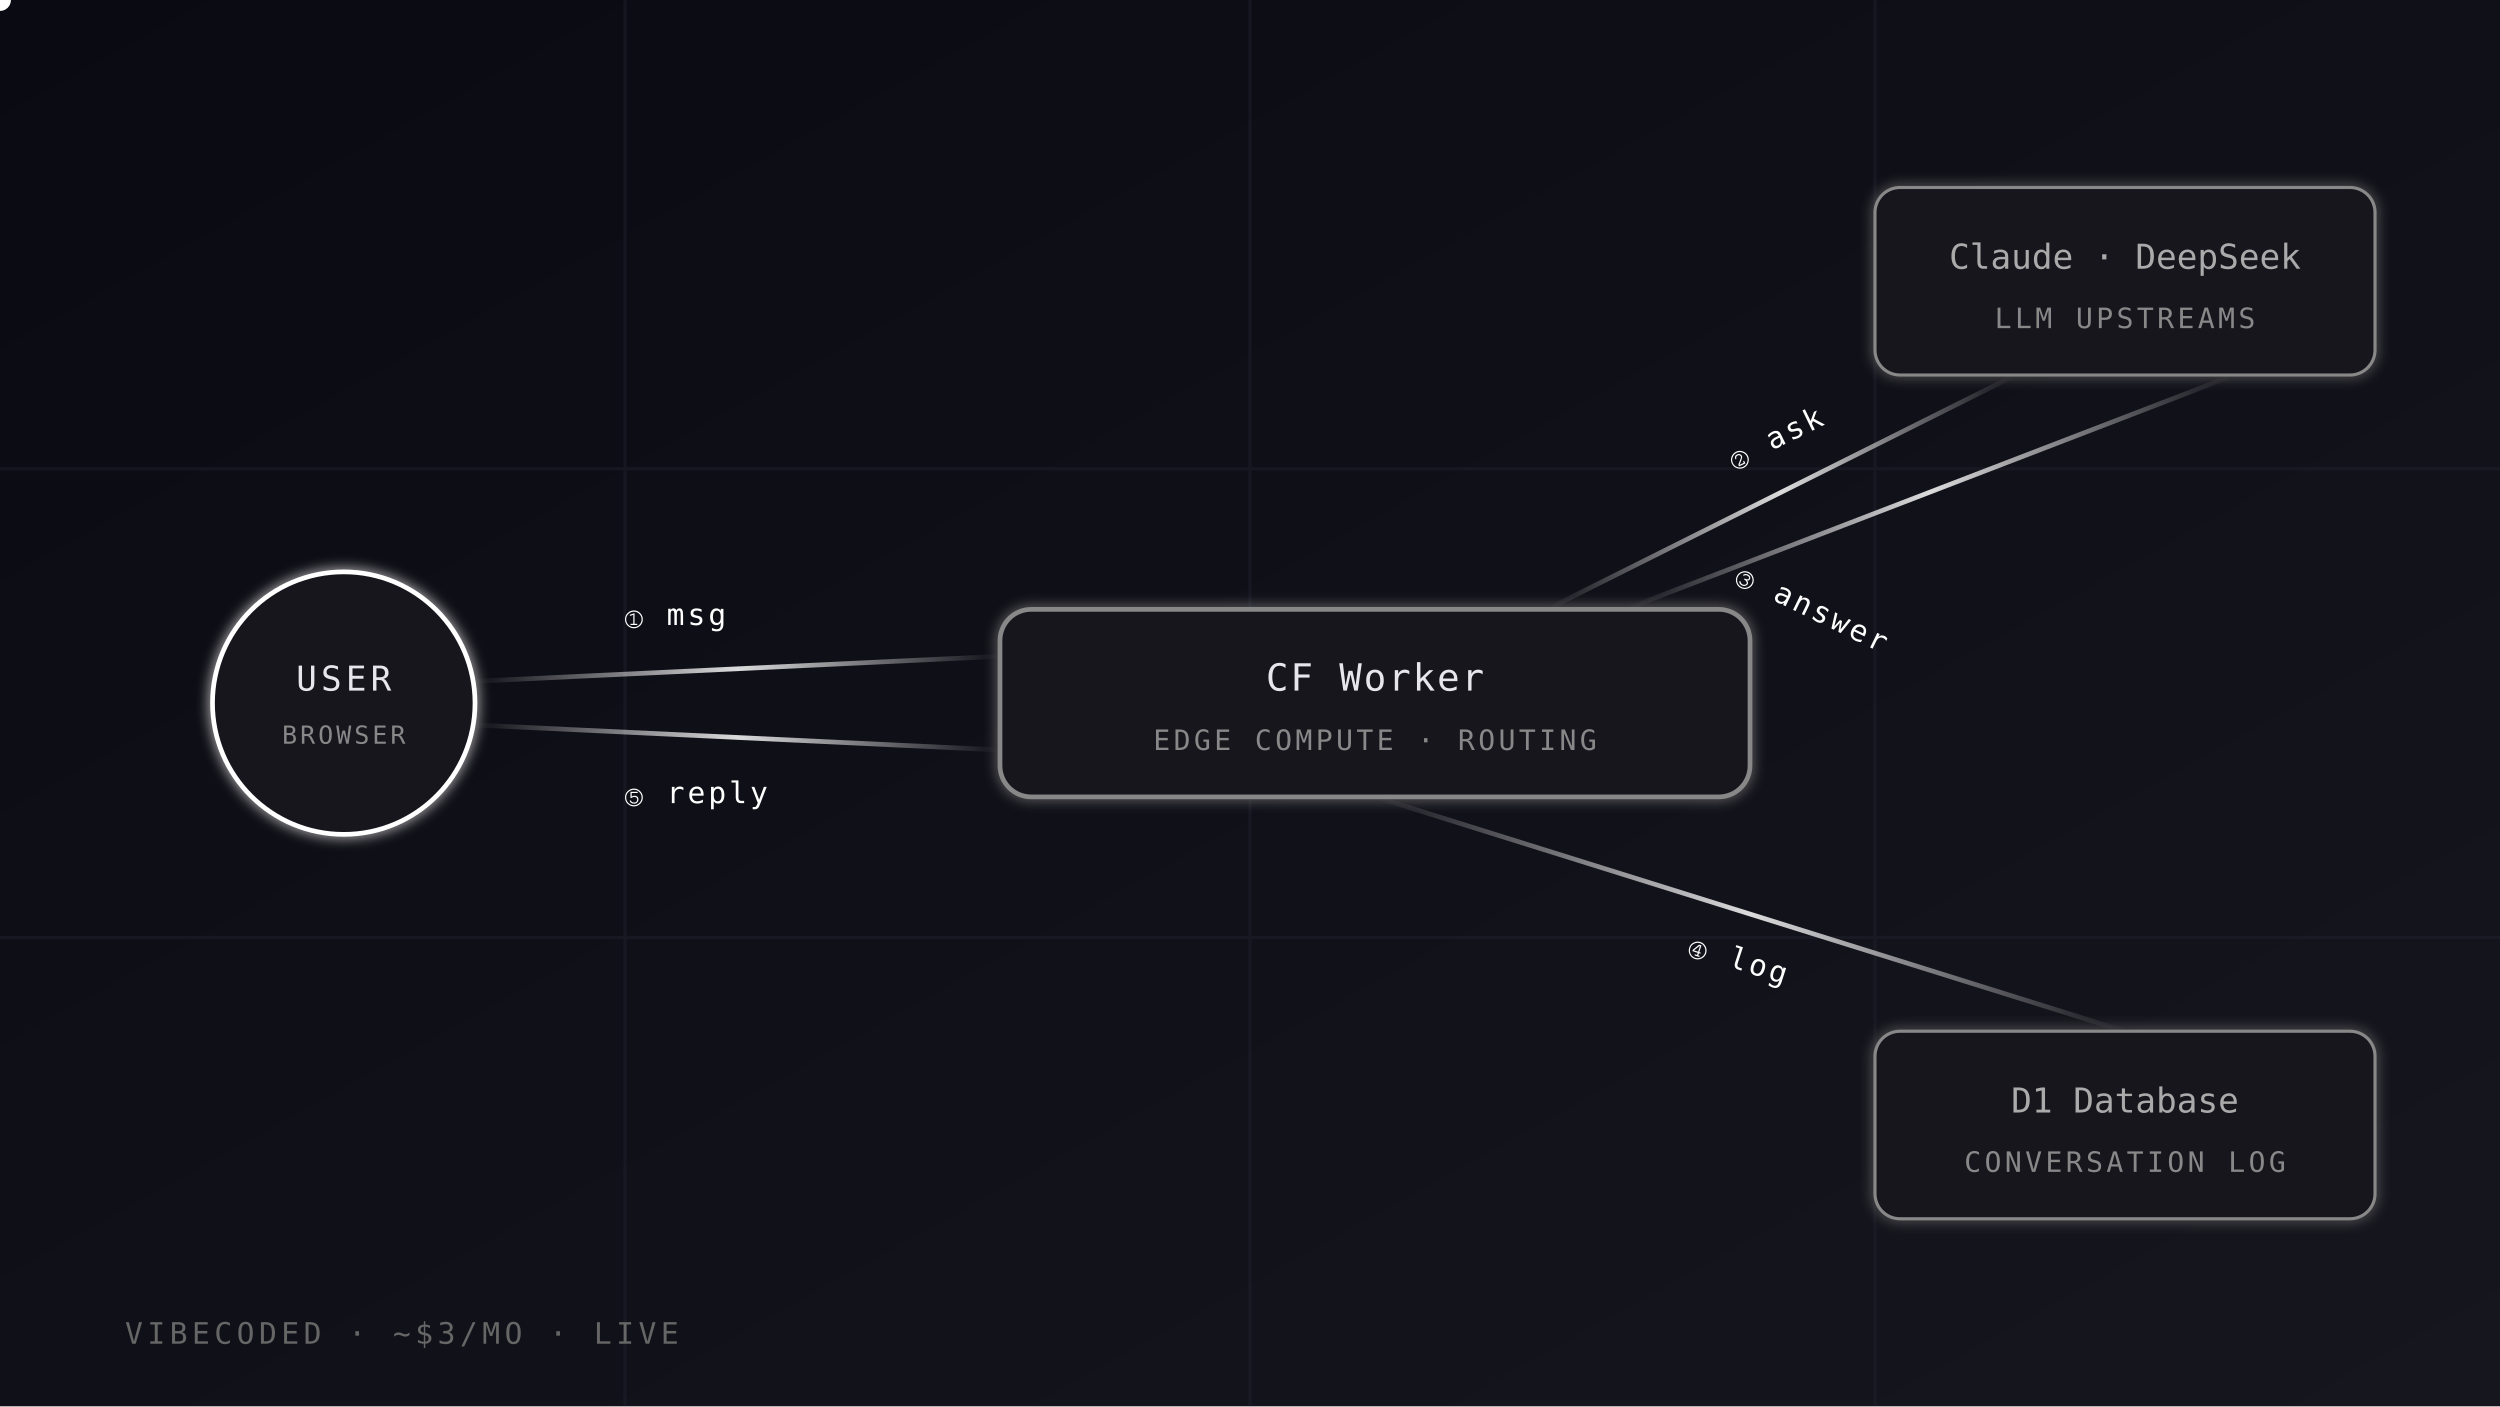
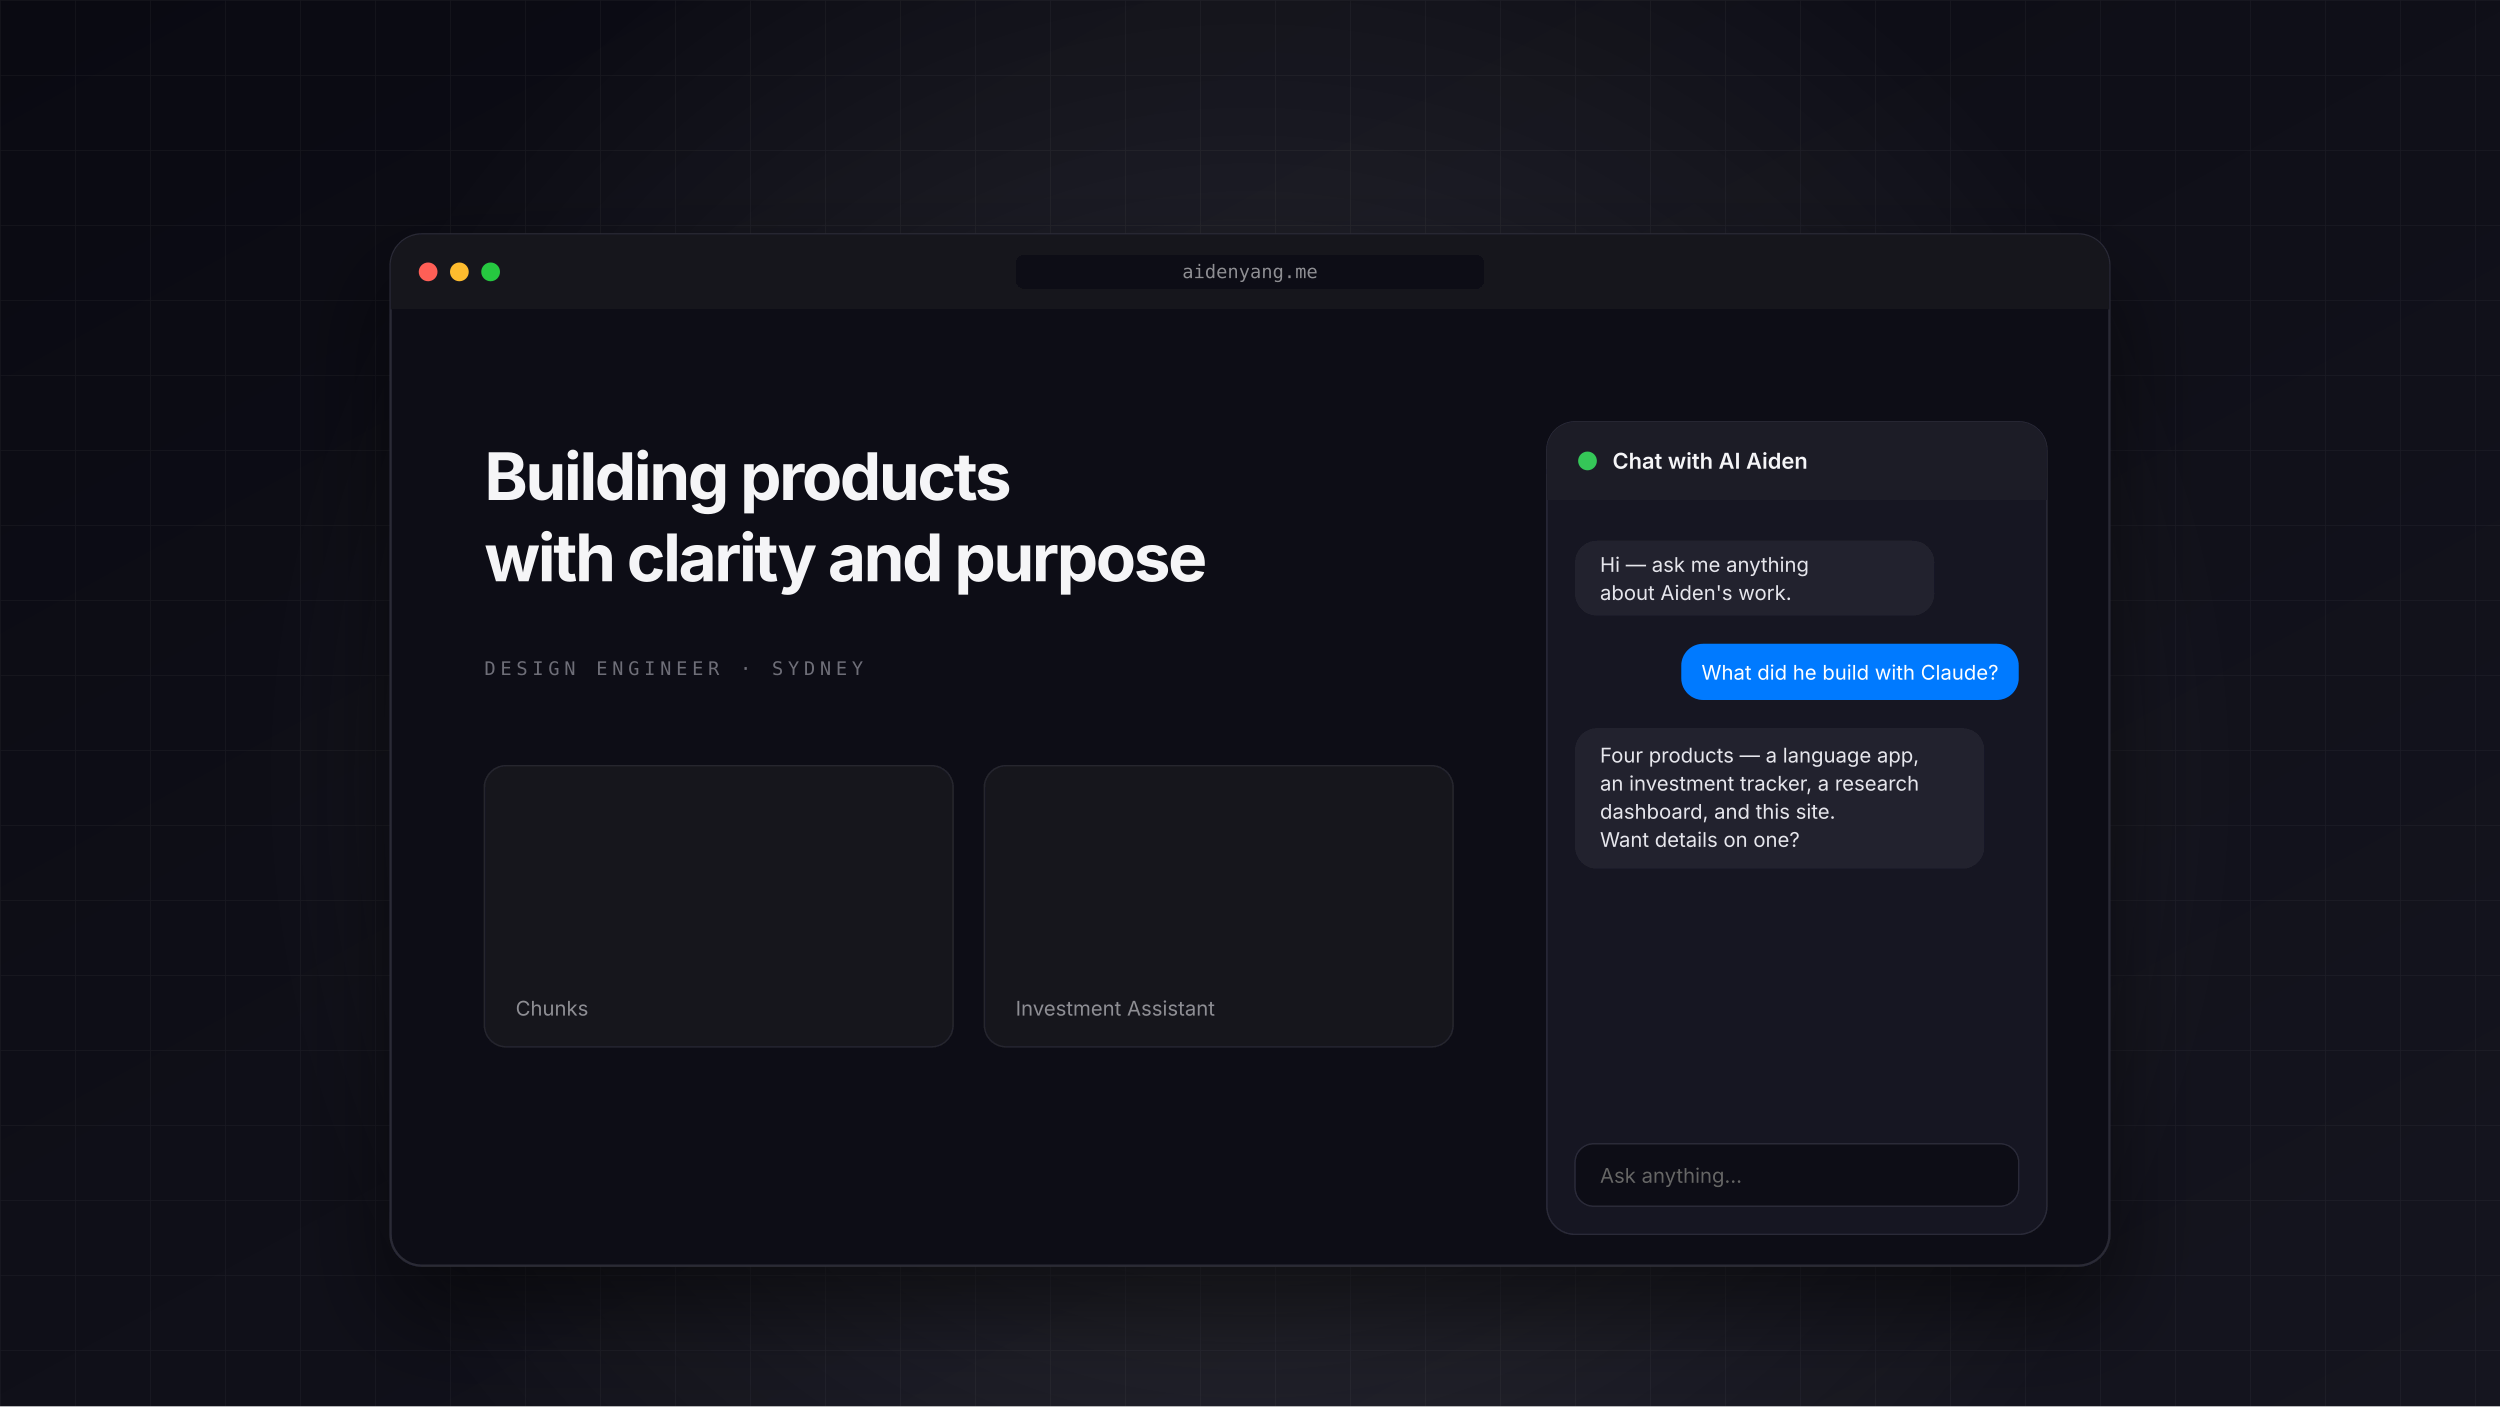
- <svg xmlns="http://www.w3.org/2000/svg" viewBox="0 0 800 450" preserveAspectRatio="xMidYMid slice">
+ <svg xmlns="http://www.w3.org/2000/svg" viewBox="0 0 1600 900" width="1600" height="900" preserveAspectRatio="xMidYMid slice">
  <defs>
+     <filter id="sh" x="-30%" y="-30%" width="160%" height="160%">
+       <feDropShadow dx="0" dy="30" stdDeviation="30" flood-color="#000" flood-opacity="0.55" />
+     </filter>
+     <filter id="sh2" x="-30%" y="-30%" width="160%" height="160%">
+       <feDropShadow dx="0" dy="14" stdDeviation="16" flood-color="#000" flood-opacity="0.45" />
+     </filter>
    <linearGradient id="bg" x1="0" y1="0" x2="1" y2="1">
      <stop offset="0" stop-color="#0a0a12" />
-       <stop offset="1" stop-color="#16161e" />
+       <stop offset="1" stop-color="#15151f" />
    </linearGradient>
-     <linearGradient id="lineH" x1="0" y1="0" x2="1" y2="0">
-       <stop offset="0" stop-color="#ffffff" stop-opacity="0" />
-       <stop offset="0.5" stop-color="#ffffff" stop-opacity="0.85" />
+     <radialGradient id="g1" cx="0.5" cy="0.5" r="0.5">
+       <stop offset="0" stop-color="#ffffff" stop-opacity="0.14" />
      <stop offset="1" stop-color="#ffffff" stop-opacity="0" />
-     </linearGradient>
-     <filter id="glow">
-       <feGaussianBlur stdDeviation="2" result="b" />
-       <feMerge>
-         <feMergeNode in="b" />
-         <feMergeNode in="SourceGraphic" />
-       </feMerge>
-     </filter>
+     </radialGradient>
+     <pattern id="grid" width="48" height="48" patternUnits="userSpaceOnUse">
+       <path d="M48 0H0V48" fill="none" stroke="#ffffff" stroke-opacity="0.05" />
+     </pattern>
+     <clipPath id="wc">
+       <rect x="0" y="0" width="1100" height="660" rx="20" />
+     </clipPath>
  </defs>
-   <rect width="800" height="450" fill="url(#bg)" />
-   <g stroke="#1f1f2c" stroke-width="1" opacity="0.5">
-     <path d="M0 150 H800 M0 300 H800" />
-     <path d="M200 0 V450 M400 0 V450 M600 0 V450" />
+   <rect width="1600" height="900" fill="url(#bg)" />
+   <rect width="1600" height="900" fill="url(#grid)" />
+   <circle cx="800" cy="500" r="640" fill="url(#g1)" />
+   <g transform="translate(250 150)" filter="url(#sh)" font-family="-apple-system, BlinkMacSystemFont, 'SF Pro Text', 'PingFang SC', 'Helvetica Neue', sans-serif">
+     <rect x="0" y="0" width="1100" height="660" rx="20" fill="#0d0d15" stroke="#2a2a36" stroke-width="1.5" />
+     <g clip-path="url(#wc)">
+       <rect x="0" y="0" width="1100" height="48" fill="#16161e" />
+       <circle cx="24" cy="24" r="6" fill="#ff5f57" />
+       <circle cx="44" cy="24" r="6" fill="#febc2e" />
+       <circle cx="64" cy="24" r="6" fill="#28c840" />
+       <rect x="400" y="13" width="300" height="22" rx="6" fill="#0a0a12" />
+       <text x="550" y="28" text-anchor="middle" fill="#8e8e93" font-size="12" font-family="ui-monospace, 'SF Mono', Menlo, monospace">aidenyang.me</text>
+       <text x="60" y="170" fill="#f5f5f7" font-size="42" font-weight="700" letter-spacing="-1.5">Building products</text>
+       <text x="60" y="222" fill="#f5f5f7" font-size="42" font-weight="700" letter-spacing="-1.5">with clarity and purpose</text>
+       <text x="60" y="282" fill="#6e6e78" font-size="12" font-family="ui-monospace, 'SF Mono', Menlo, monospace" letter-spacing="3">DESIGN ENGINEER · SYDNEY</text>
+       <rect x="60" y="340" width="300" height="180" rx="14" fill="#16161e" stroke="#25252e" />
+       <rect x="380" y="340" width="300" height="180" rx="14" fill="#16161e" stroke="#25252e" />
+       <text x="80" y="500" fill="#8e8e93" font-size="13">Chunks</text>
+       <text x="400" y="500" fill="#8e8e93" font-size="13">Investment Assistant</text>
+       <rect x="740" y="120" width="320" height="520" rx="18" fill="#141420" stroke="#2a2a38" />
+       <rect x="740" y="120" width="320" height="50" rx="18" fill="#1b1b27" />
+       <rect x="740" y="150" width="320" height="20" fill="#1b1b27" />
+       <circle cx="766" cy="145" r="6" fill="#34c759" />
+       <text x="782" y="150" fill="#f5f5f7" font-size="14" font-weight="600">Chat with AI Aiden</text>
+       <rect x="758" y="196" width="230" height="48" rx="14" fill="#23232f" />
+       <text x="774" y="216" fill="#e6e6ec" font-size="13">Hi — ask me anything</text>
+       <text x="774" y="234" fill="#e6e6ec" font-size="13">about Aiden's work.</text>
+       <rect x="826" y="262" width="216" height="36" rx="14" fill="#007aff" />
+       <text x="934" y="285" text-anchor="middle" fill="#fff" font-size="13">What did he build with Claude?</text>
+       <rect x="758" y="316" width="262" height="90" rx="14" fill="#23232f" />
+       <text x="774" y="338" fill="#e6e6ec" font-size="13">Four products — a language app,</text>
+       <text x="774" y="356" fill="#e6e6ec" font-size="13">an investment tracker, a research</text>
+       <text x="774" y="374" fill="#e6e6ec" font-size="13">dashboard, and this site.</text>
+       <text x="774" y="392" fill="#e6e6ec" font-size="13">Want details on one?</text>
+       <rect x="758" y="582" width="284" height="40" rx="12" fill="#0a0a12" stroke="#2a2a38" />
+       <text x="774" y="607" fill="#666" font-size="13">Ask anything…</text>
+     </g>
  </g>
-   <path d="M152 218 L320 210" stroke="url(#lineH)" stroke-width="1.5" fill="none" />
-   <path d="M320 240 L152 232" stroke="url(#lineH)" stroke-width="1.5" fill="none" />
-   <path d="M495 195 L645 120" stroke="url(#lineH)" stroke-width="1.5" fill="none" />
-   <path d="M715 120 L520 195" stroke="url(#lineH)" stroke-width="1.5" fill="none" />
-   <path d="M440 255 L680 330" stroke="url(#lineH)" stroke-width="1.5" fill="none" />
-   <g filter="url(#glow)">
-     <circle cx="110" cy="225" r="42" fill="#16161e" stroke="#ffffff" stroke-width="1.5" />
-     <text x="110" y="221" text-anchor="middle" fill="#e6e6ec" font-family="ui-monospace, monospace" font-size="11" letter-spacing="0.12em">USER</text>
-     <text x="110" y="238" text-anchor="middle" fill="#888" font-family="ui-monospace, monospace" font-size="8" letter-spacing="0.12em">BROWSER</text>
-   </g>
-   <g filter="url(#glow)">
-     <rect x="320" y="195" width="240" height="60" rx="10" fill="#16161e" stroke="#888888" stroke-width="1.5" />
-     <text x="440" y="221" text-anchor="middle" fill="#e6e6ec" font-family="ui-monospace, monospace" font-size="12" letter-spacing="0.05em">CF Worker</text>
-     <text x="440" y="240" text-anchor="middle" fill="#888" font-family="ui-monospace, monospace" font-size="9" letter-spacing="0.12em">EDGE COMPUTE · ROUTING</text>
-   </g>
-   <g filter="url(#glow)">
-     <rect x="600" y="60" width="160" height="60" rx="8" fill="#16161e" stroke="#888" stroke-width="1" />
-     <text x="680" y="86" text-anchor="middle" fill="#aaa" font-family="ui-monospace, monospace" font-size="11">Claude · DeepSeek</text>
-     <text x="680" y="105" text-anchor="middle" fill="#888" font-family="ui-monospace, monospace" font-size="9" letter-spacing="0.12em">LLM UPSTREAMS</text>
-   </g>
-   <g filter="url(#glow)">
-     <rect x="600" y="330" width="160" height="60" rx="8" fill="#16161e" stroke="#888" stroke-width="1" />
-     <text x="680" y="356" text-anchor="middle" fill="#aaa" font-family="ui-monospace, monospace" font-size="11">D1 Database</text>
-     <text x="680" y="375" text-anchor="middle" fill="#888" font-family="ui-monospace, monospace" font-size="9" letter-spacing="0.12em">CONVERSATION LOG</text>
-   </g>
-   <g font-family="ui-monospace, monospace" font-size="9.5" letter-spacing="0.1em" fill="#ffffff">
-     <text x="200" y="200">① msg</text>
-     <text x="200" y="257">⑤ reply</text>
-     <text x="555" y="150" transform="rotate(-26 555 150)">② ask</text>
-     <text x="555" y="186" transform="rotate(26 555 186)">③ answer</text>
-     <text x="540" y="305" transform="rotate(18 540 305)">④ log</text>
-   </g>
-   <circle r="3.5" fill="#ffffff">
-     <animateMotion dur="6s" repeatCount="indefinite" path="M152 218 L320 210             M495 195 L645 120             M715 120 L520 195             M440 255 L680 330             M320 240 L152 232" />
-     <animate attributeName="opacity" keyTimes="0; 0.03; 0.18; 0.20; 0.21; 0.36; 0.38; 0.39; 0.54; 0.56; 0.57; 0.72; 0.74; 0.75; 0.97; 1" values="0;   1;    1;    0;    1;    1;    0;    1;    1;    0;    1;    1;    0;    1;    1;    0" dur="6s" repeatCount="indefinite" />
-   </circle>
-   <text x="40" y="430" fill="#666" font-family="ui-monospace, monospace" font-size="9.5" letter-spacing="0.15em">VIBECODED · ~$3/MO · LIVE</text>
</svg>
